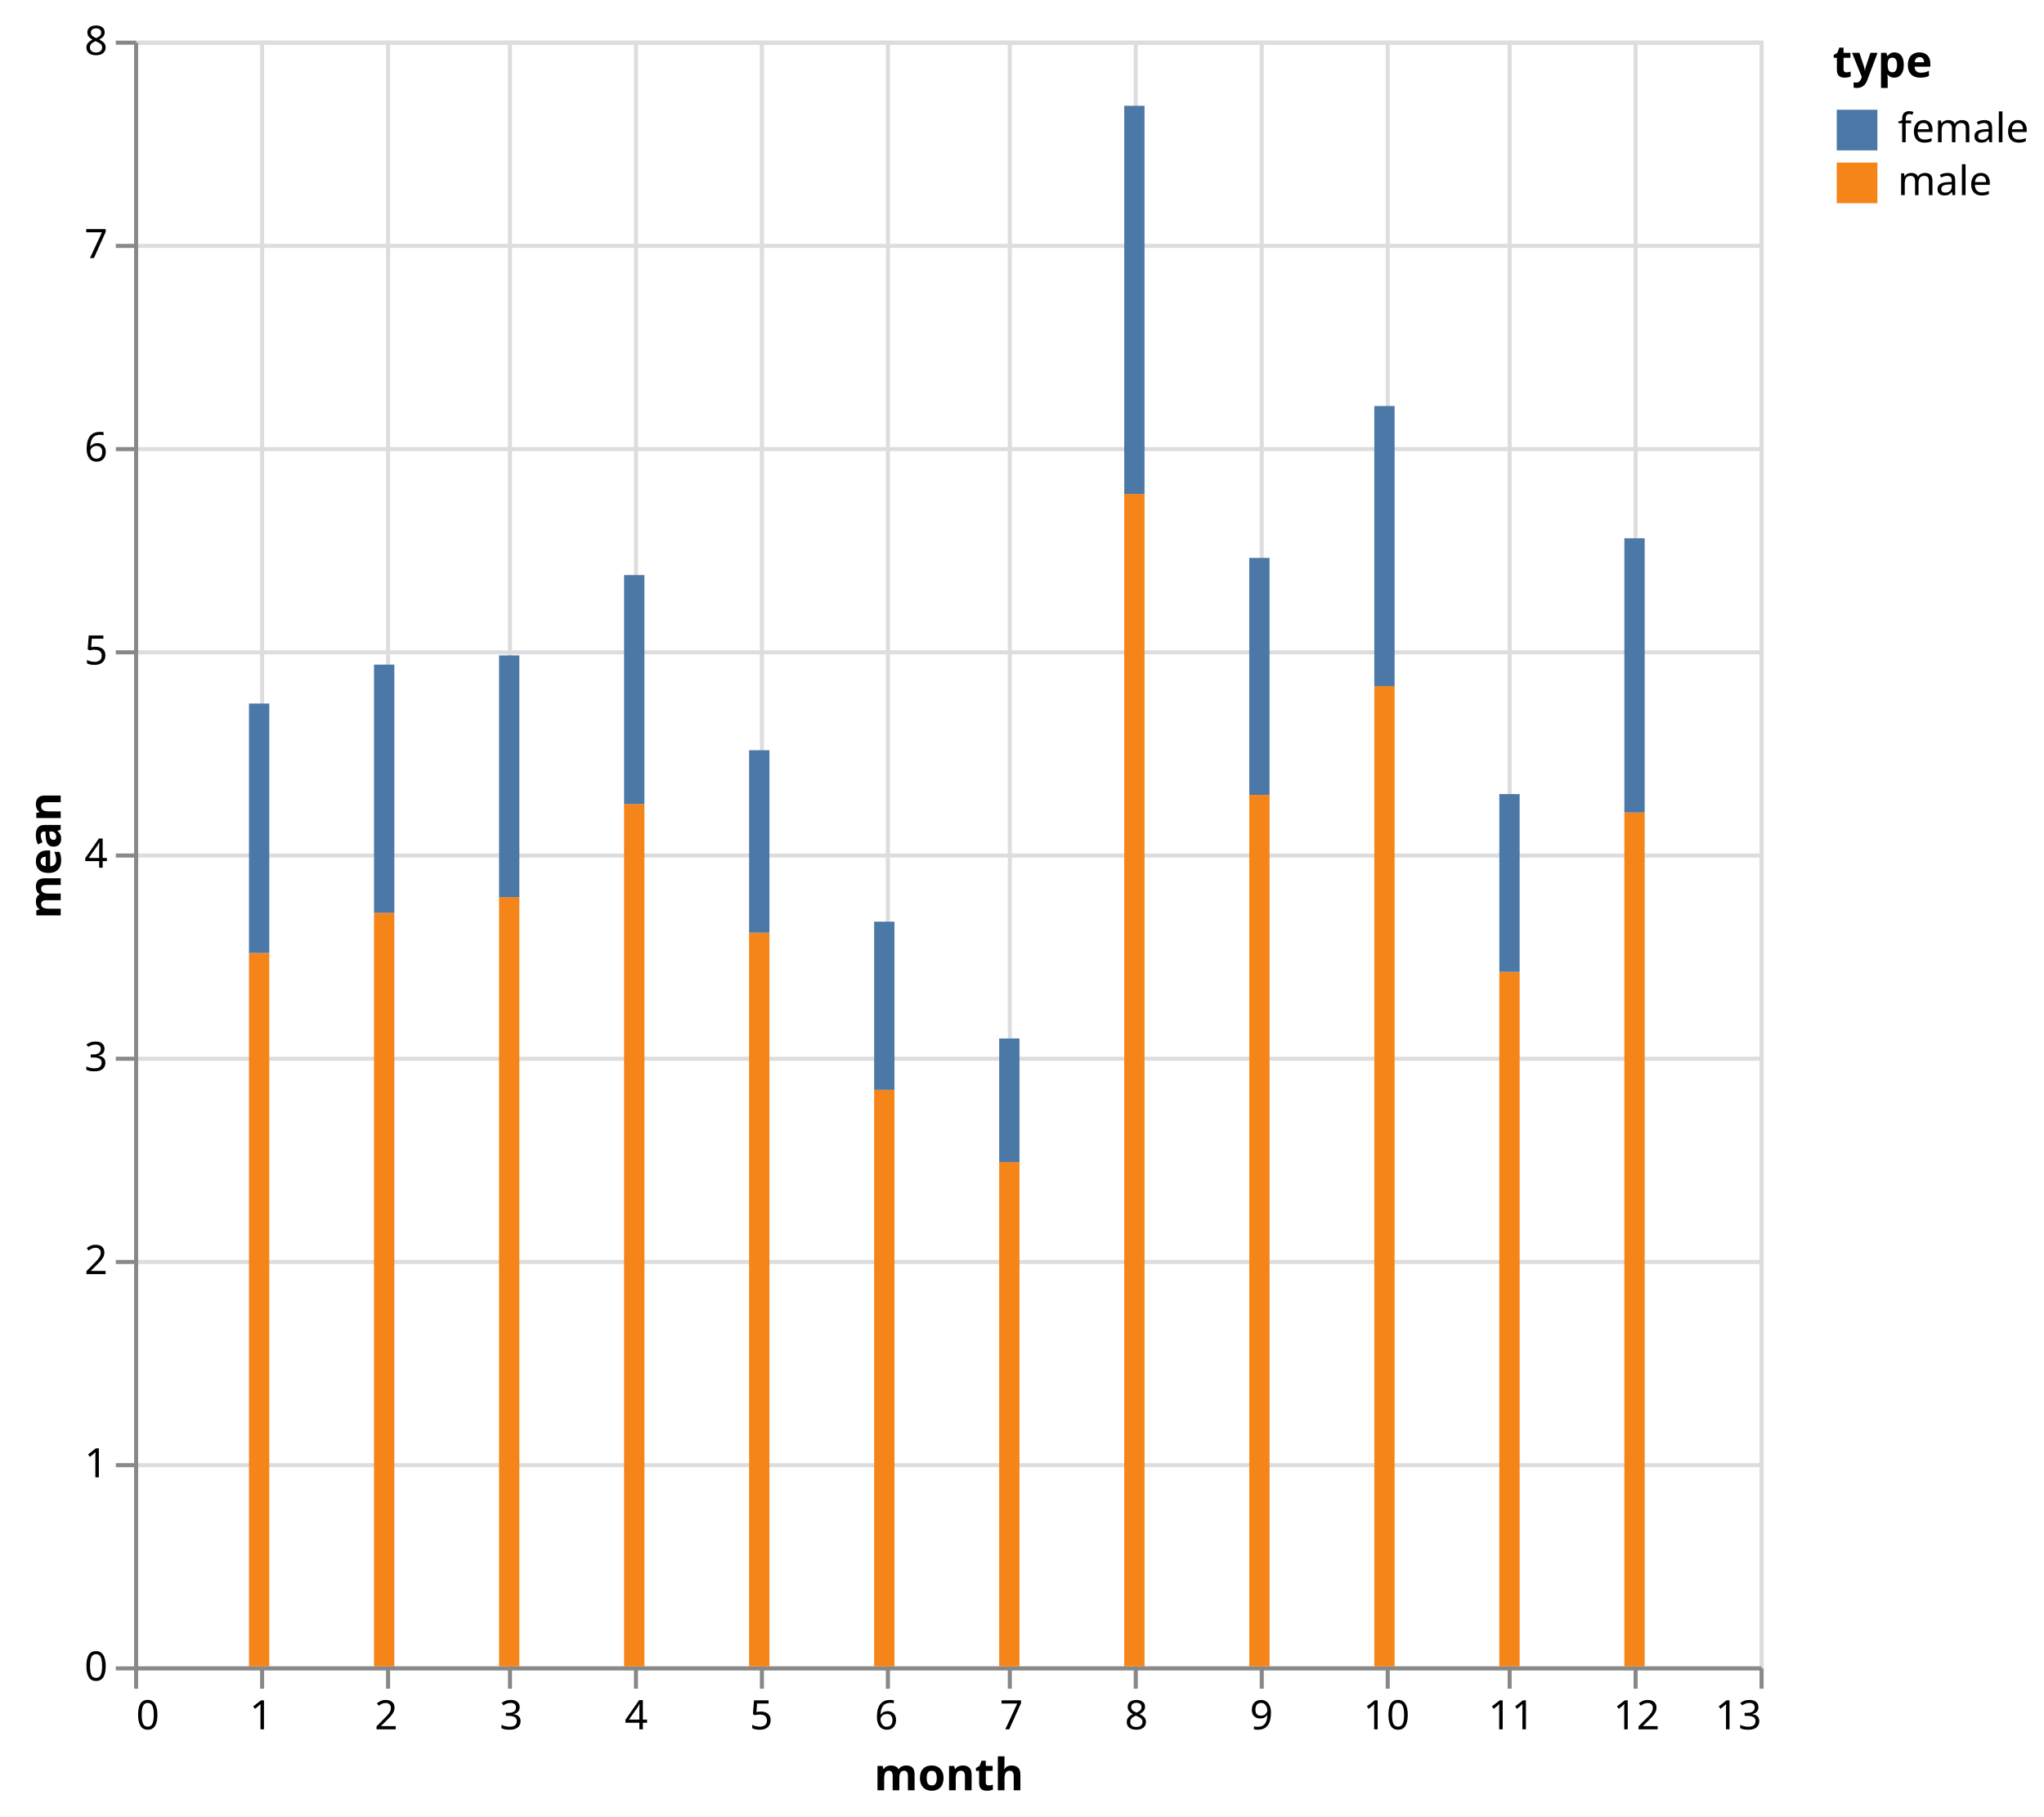
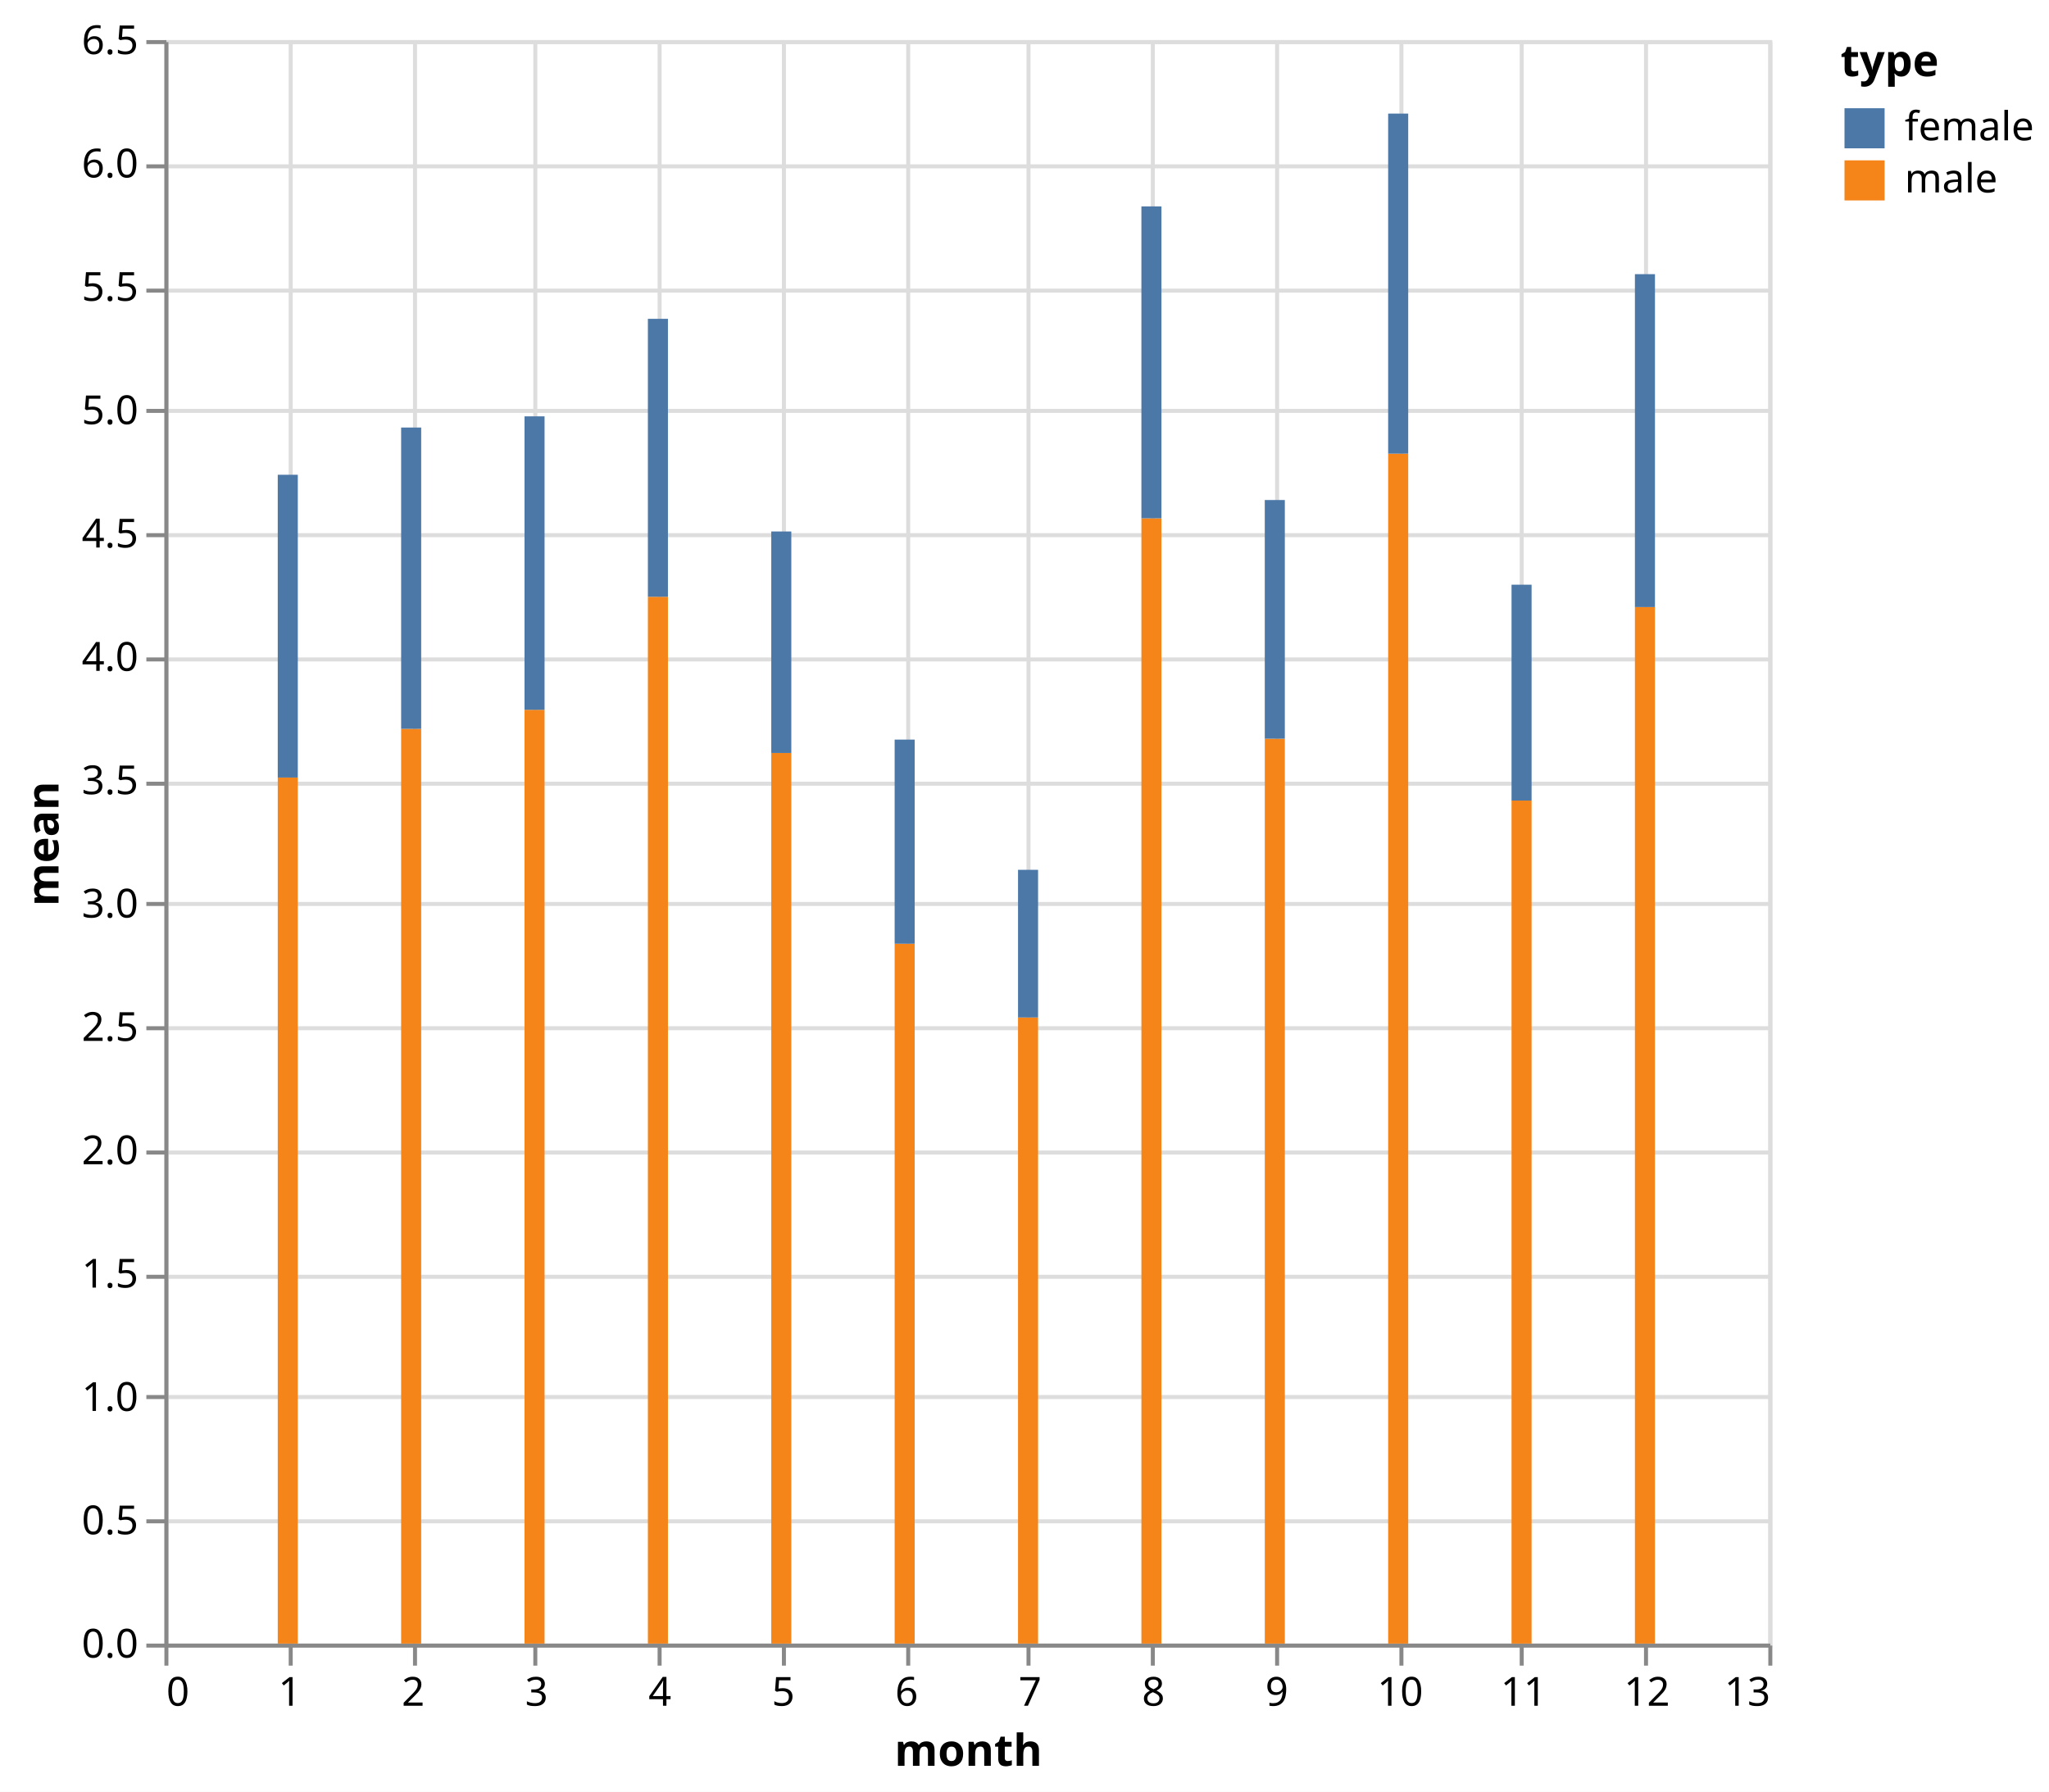
- <svg xmlns="http://www.w3.org/2000/svg" version="1.1" class="marks" width="503" height="447" viewBox="0 0 503 447">
-   <rect width="503" height="447" fill="white" />
-   <g fill="none" stroke-miterlimit="10" transform="translate(33,10)">
+ <svg xmlns="http://www.w3.org/2000/svg" version="1.1" class="marks" width="511" height="447" viewBox="0 0 511 447">
+   <rect width="511" height="447" fill="white" />
+   <g fill="none" stroke-miterlimit="10" transform="translate(41,10)">
    <g class="mark-group role-frame root" role="graphics-object" aria-roledescription="group mark container">
      <g transform="translate(0,0)">
        <path class="background" aria-hidden="true" d="M0.5,0.5h400v400h-400Z" stroke="#ddd" />
        <g>
          <g class="mark-group role-axis" aria-hidden="true">
            <g transform="translate(0.5,400.5)">
              <path class="background" aria-hidden="true" d="M0,0h0v0h0Z" pointer-events="none" />
              <g>
                <g class="mark-rule role-axis-grid" pointer-events="none">
                  <line transform="translate(0,-400)" x2="0" y2="400" stroke="#ddd" stroke-width="1" opacity="1" />
                  <line transform="translate(31,-400)" x2="0" y2="400" stroke="#ddd" stroke-width="1" opacity="1" />
                  <line transform="translate(62,-400)" x2="0" y2="400" stroke="#ddd" stroke-width="1" opacity="1" />
                  <line transform="translate(92,-400)" x2="0" y2="400" stroke="#ddd" stroke-width="1" opacity="1" />
                  <line transform="translate(123,-400)" x2="0" y2="400" stroke="#ddd" stroke-width="1" opacity="1" />
                  <line transform="translate(154,-400)" x2="0" y2="400" stroke="#ddd" stroke-width="1" opacity="1" />
                  <line transform="translate(185,-400)" x2="0" y2="400" stroke="#ddd" stroke-width="1" opacity="1" />
                  <line transform="translate(215,-400)" x2="0" y2="400" stroke="#ddd" stroke-width="1" opacity="1" />
                  <line transform="translate(246,-400)" x2="0" y2="400" stroke="#ddd" stroke-width="1" opacity="1" />
                  <line transform="translate(277,-400)" x2="0" y2="400" stroke="#ddd" stroke-width="1" opacity="1" />
                  <line transform="translate(308,-400)" x2="0" y2="400" stroke="#ddd" stroke-width="1" opacity="1" />
                  <line transform="translate(338,-400)" x2="0" y2="400" stroke="#ddd" stroke-width="1" opacity="1" />
                  <line transform="translate(369,-400)" x2="0" y2="400" stroke="#ddd" stroke-width="1" opacity="1" />
                  <line transform="translate(400,-400)" x2="0" y2="400" stroke="#ddd" stroke-width="1" opacity="1" />
                </g>
              </g>
              <path class="foreground" aria-hidden="true" d="" pointer-events="none" display="none" />
            </g>
          </g>
          <g class="mark-group role-axis" aria-hidden="true">
            <g transform="translate(0.5,0.5)">
              <path class="background" aria-hidden="true" d="M0,0h0v0h0Z" pointer-events="none" />
              <g>
                <g class="mark-rule role-axis-grid" pointer-events="none">
                  <line transform="translate(0,400)" x2="400" y2="0" stroke="#ddd" stroke-width="1" opacity="1" />
-                   <line transform="translate(0,350)" x2="400" y2="0" stroke="#ddd" stroke-width="1" opacity="1" />
-                   <line transform="translate(0,300)" x2="400" y2="0" stroke="#ddd" stroke-width="1" opacity="1" />
-                   <line transform="translate(0,250)" x2="400" y2="0" stroke="#ddd" stroke-width="1" opacity="1" />
-                   <line transform="translate(0,200)" x2="400" y2="0" stroke="#ddd" stroke-width="1" opacity="1" />
-                   <line transform="translate(0,150)" x2="400" y2="0" stroke="#ddd" stroke-width="1" opacity="1" />
-                   <line transform="translate(0,100)" x2="400" y2="0" stroke="#ddd" stroke-width="1" opacity="1" />
-                   <line transform="translate(0,50)" x2="400" y2="0" stroke="#ddd" stroke-width="1" opacity="1" />
+                   <line transform="translate(0,369)" x2="400" y2="0" stroke="#ddd" stroke-width="1" opacity="1" />
+                   <line transform="translate(0,338)" x2="400" y2="0" stroke="#ddd" stroke-width="1" opacity="1" />
+                   <line transform="translate(0,308)" x2="400" y2="0" stroke="#ddd" stroke-width="1" opacity="1" />
+                   <line transform="translate(0,277)" x2="400" y2="0" stroke="#ddd" stroke-width="1" opacity="1" />
+                   <line transform="translate(0,246)" x2="400" y2="0" stroke="#ddd" stroke-width="1" opacity="1" />
+                   <line transform="translate(0,215)" x2="400" y2="0" stroke="#ddd" stroke-width="1" opacity="1" />
+                   <line transform="translate(0,185)" x2="400" y2="0" stroke="#ddd" stroke-width="1" opacity="1" />
+                   <line transform="translate(0,154)" x2="400" y2="0" stroke="#ddd" stroke-width="1" opacity="1" />
+                   <line transform="translate(0,123)" x2="400" y2="0" stroke="#ddd" stroke-width="1" opacity="1" />
+                   <line transform="translate(0,92)" x2="400" y2="0" stroke="#ddd" stroke-width="1" opacity="1" />
+                   <line transform="translate(0,62)" x2="400" y2="0" stroke="#ddd" stroke-width="1" opacity="1" />
+                   <line transform="translate(0,31)" x2="400" y2="0" stroke="#ddd" stroke-width="1" opacity="1" />
                  <line transform="translate(0,0)" x2="400" y2="0" stroke="#ddd" stroke-width="1" opacity="1" />
                </g>
              </g>
              <path class="foreground" aria-hidden="true" d="" pointer-events="none" display="none" />
            </g>
          </g>
          <g class="mark-group role-axis" role="graphics-symbol" aria-roledescription="axis" aria-label="X-axis titled 'month' for a linear scale with values from 0 to 13">
            <g transform="translate(0.5,400.5)">
              <path class="background" aria-hidden="true" d="M0,0h0v0h0Z" pointer-events="none" />
              <g>
                <g class="mark-rule role-axis-tick" pointer-events="none">
                  <line transform="translate(0,0)" x2="0" y2="5" stroke="#888" stroke-width="1" opacity="1" />
                  <line transform="translate(31,0)" x2="0" y2="5" stroke="#888" stroke-width="1" opacity="1" />
                  <line transform="translate(62,0)" x2="0" y2="5" stroke="#888" stroke-width="1" opacity="1" />
                  <line transform="translate(92,0)" x2="0" y2="5" stroke="#888" stroke-width="1" opacity="1" />
                  <line transform="translate(123,0)" x2="0" y2="5" stroke="#888" stroke-width="1" opacity="1" />
                  <line transform="translate(154,0)" x2="0" y2="5" stroke="#888" stroke-width="1" opacity="1" />
                  <line transform="translate(185,0)" x2="0" y2="5" stroke="#888" stroke-width="1" opacity="1" />
                  <line transform="translate(215,0)" x2="0" y2="5" stroke="#888" stroke-width="1" opacity="1" />
                  <line transform="translate(246,0)" x2="0" y2="5" stroke="#888" stroke-width="1" opacity="1" />
                  <line transform="translate(277,0)" x2="0" y2="5" stroke="#888" stroke-width="1" opacity="1" />
                  <line transform="translate(308,0)" x2="0" y2="5" stroke="#888" stroke-width="1" opacity="1" />
                  <line transform="translate(338,0)" x2="0" y2="5" stroke="#888" stroke-width="1" opacity="1" />
                  <line transform="translate(369,0)" x2="0" y2="5" stroke="#888" stroke-width="1" opacity="1" />
                  <line transform="translate(400,0)" x2="0" y2="5" stroke="#888" stroke-width="1" opacity="1" />
                </g>
                <g class="mark-text role-axis-label" pointer-events="none">
                  <text text-anchor="start" transform="translate(0,15)" font-family="sans-serif" font-size="10px" fill="#000" opacity="1">0</text>
                  <text text-anchor="middle" transform="translate(30.76923,15)" font-family="sans-serif" font-size="10px" fill="#000" opacity="1">1</text>
                  <text text-anchor="middle" transform="translate(61.53846,15)" font-family="sans-serif" font-size="10px" fill="#000" opacity="1">2</text>
                  <text text-anchor="middle" transform="translate(92.30769,15)" font-family="sans-serif" font-size="10px" fill="#000" opacity="1">3</text>
                  <text text-anchor="middle" transform="translate(123.0769,15)" font-family="sans-serif" font-size="10px" fill="#000" opacity="1">4</text>
                  <text text-anchor="middle" transform="translate(153.8462,15)" font-family="sans-serif" font-size="10px" fill="#000" opacity="1">5</text>
                  <text text-anchor="middle" transform="translate(184.6154,15)" font-family="sans-serif" font-size="10px" fill="#000" opacity="1">6</text>
                  <text text-anchor="middle" transform="translate(215.3846,15)" font-family="sans-serif" font-size="10px" fill="#000" opacity="1">7</text>
                  <text text-anchor="middle" transform="translate(246.1538,15)" font-family="sans-serif" font-size="10px" fill="#000" opacity="1">8</text>
                  <text text-anchor="middle" transform="translate(276.9231,15)" font-family="sans-serif" font-size="10px" fill="#000" opacity="1">9</text>
                  <text text-anchor="middle" transform="translate(307.6923,15)" font-family="sans-serif" font-size="10px" fill="#000" opacity="1">10</text>
                  <text text-anchor="middle" transform="translate(338.4615,15)" font-family="sans-serif" font-size="10px" fill="#000" opacity="1">11</text>
                  <text text-anchor="middle" transform="translate(369.2308,15)" font-family="sans-serif" font-size="10px" fill="#000" opacity="1">12</text>
                  <text text-anchor="end" transform="translate(400,15)" font-family="sans-serif" font-size="10px" fill="#000" opacity="1">13</text>
                </g>
                <g class="mark-rule role-axis-domain" pointer-events="none">
                  <line transform="translate(0,0)" x2="400" y2="0" stroke="#888" stroke-width="1" opacity="1" />
                </g>
                <g class="mark-text role-axis-title" pointer-events="none">
                  <text text-anchor="middle" transform="translate(200,30)" font-family="sans-serif" font-size="11px" font-weight="bold" fill="#000" opacity="1">month</text>
                </g>
              </g>
              <path class="foreground" aria-hidden="true" d="" pointer-events="none" display="none" />
            </g>
          </g>
-           <g class="mark-group role-axis" role="graphics-symbol" aria-roledescription="axis" aria-label="Y-axis titled 'mean' for a linear scale with values from 0 to 8">
+           <g class="mark-group role-axis" role="graphics-symbol" aria-roledescription="axis" aria-label="Y-axis titled 'mean' for a linear scale with values from 0 to 7">
            <g transform="translate(0.5,0.5)">
              <path class="background" aria-hidden="true" d="M0,0h0v0h0Z" pointer-events="none" />
              <g>
                <g class="mark-rule role-axis-tick" pointer-events="none">
                  <line transform="translate(0,400)" x2="-5" y2="0" stroke="#888" stroke-width="1" opacity="1" />
-                   <line transform="translate(0,350)" x2="-5" y2="0" stroke="#888" stroke-width="1" opacity="1" />
-                   <line transform="translate(0,300)" x2="-5" y2="0" stroke="#888" stroke-width="1" opacity="1" />
-                   <line transform="translate(0,250)" x2="-5" y2="0" stroke="#888" stroke-width="1" opacity="1" />
-                   <line transform="translate(0,200)" x2="-5" y2="0" stroke="#888" stroke-width="1" opacity="1" />
-                   <line transform="translate(0,150)" x2="-5" y2="0" stroke="#888" stroke-width="1" opacity="1" />
-                   <line transform="translate(0,100)" x2="-5" y2="0" stroke="#888" stroke-width="1" opacity="1" />
-                   <line transform="translate(0,50)" x2="-5" y2="0" stroke="#888" stroke-width="1" opacity="1" />
+                   <line transform="translate(0,369)" x2="-5" y2="0" stroke="#888" stroke-width="1" opacity="1" />
+                   <line transform="translate(0,338)" x2="-5" y2="0" stroke="#888" stroke-width="1" opacity="1" />
+                   <line transform="translate(0,308)" x2="-5" y2="0" stroke="#888" stroke-width="1" opacity="1" />
+                   <line transform="translate(0,277)" x2="-5" y2="0" stroke="#888" stroke-width="1" opacity="1" />
+                   <line transform="translate(0,246)" x2="-5" y2="0" stroke="#888" stroke-width="1" opacity="1" />
+                   <line transform="translate(0,215)" x2="-5" y2="0" stroke="#888" stroke-width="1" opacity="1" />
+                   <line transform="translate(0,185)" x2="-5" y2="0" stroke="#888" stroke-width="1" opacity="1" />
+                   <line transform="translate(0,154)" x2="-5" y2="0" stroke="#888" stroke-width="1" opacity="1" />
+                   <line transform="translate(0,123)" x2="-5" y2="0" stroke="#888" stroke-width="1" opacity="1" />
+                   <line transform="translate(0,92)" x2="-5" y2="0" stroke="#888" stroke-width="1" opacity="1" />
+                   <line transform="translate(0,62)" x2="-5" y2="0" stroke="#888" stroke-width="1" opacity="1" />
+                   <line transform="translate(0,31)" x2="-5" y2="0" stroke="#888" stroke-width="1" opacity="1" />
                  <line transform="translate(0,0)" x2="-5" y2="0" stroke="#888" stroke-width="1" opacity="1" />
                </g>
                <g class="mark-text role-axis-label" pointer-events="none">
-                   <text text-anchor="end" transform="translate(-7,403)" font-family="sans-serif" font-size="10px" fill="#000" opacity="1">0</text>
-                   <text text-anchor="end" transform="translate(-7,353)" font-family="sans-serif" font-size="10px" fill="#000" opacity="1">1</text>
-                   <text text-anchor="end" transform="translate(-7,303)" font-family="sans-serif" font-size="10px" fill="#000" opacity="1">2</text>
-                   <text text-anchor="end" transform="translate(-7,253)" font-family="sans-serif" font-size="10px" fill="#000" opacity="1">3</text>
-                   <text text-anchor="end" transform="translate(-7,203)" font-family="sans-serif" font-size="10px" fill="#000" opacity="1">4</text>
-                   <text text-anchor="end" transform="translate(-7,153)" font-family="sans-serif" font-size="10px" fill="#000" opacity="1">5</text>
-                   <text text-anchor="end" transform="translate(-7,103)" font-family="sans-serif" font-size="10px" fill="#000" opacity="1">6</text>
-                   <text text-anchor="end" transform="translate(-7,53)" font-family="sans-serif" font-size="10px" fill="#000" opacity="1">7</text>
-                   <text text-anchor="end" transform="translate(-7,3)" font-family="sans-serif" font-size="10px" fill="#000" opacity="1">8</text>
+                   <text text-anchor="end" transform="translate(-7,403)" font-family="sans-serif" font-size="10px" fill="#000" opacity="1">0.0</text>
+                   <text text-anchor="end" transform="translate(-7,372.2308)" font-family="sans-serif" font-size="10px" fill="#000" opacity="1">0.5</text>
+                   <text text-anchor="end" transform="translate(-7,341.4615)" font-family="sans-serif" font-size="10px" fill="#000" opacity="1">1.0</text>
+                   <text text-anchor="end" transform="translate(-7,310.6923)" font-family="sans-serif" font-size="10px" fill="#000" opacity="1">1.5</text>
+                   <text text-anchor="end" transform="translate(-7,279.9231)" font-family="sans-serif" font-size="10px" fill="#000" opacity="1">2.0</text>
+                   <text text-anchor="end" transform="translate(-7,249.1538)" font-family="sans-serif" font-size="10px" fill="#000" opacity="1">2.5</text>
+                   <text text-anchor="end" transform="translate(-7,218.3846)" font-family="sans-serif" font-size="10px" fill="#000" opacity="1">3.0</text>
+                   <text text-anchor="end" transform="translate(-7,187.6154)" font-family="sans-serif" font-size="10px" fill="#000" opacity="1">3.5</text>
+                   <text text-anchor="end" transform="translate(-7,156.8462)" font-family="sans-serif" font-size="10px" fill="#000" opacity="1">4.0</text>
+                   <text text-anchor="end" transform="translate(-7,126.0769)" font-family="sans-serif" font-size="10px" fill="#000" opacity="1">4.5</text>
+                   <text text-anchor="end" transform="translate(-7,95.30769)" font-family="sans-serif" font-size="10px" fill="#000" opacity="1">5.0</text>
+                   <text text-anchor="end" transform="translate(-7,64.53846)" font-family="sans-serif" font-size="10px" fill="#000" opacity="1">5.5</text>
+                   <text text-anchor="end" transform="translate(-7,33.76923)" font-family="sans-serif" font-size="10px" fill="#000" opacity="1">6.0</text>
+                   <text text-anchor="end" transform="translate(-7,3)" font-family="sans-serif" font-size="10px" fill="#000" opacity="1">6.5</text>
                </g>
                <g class="mark-rule role-axis-domain" pointer-events="none">
                  <line transform="translate(0,400)" x2="0" y2="-400" stroke="#888" stroke-width="1" opacity="1" />
                </g>
                <g class="mark-text role-axis-title" pointer-events="none">
-                   <text text-anchor="middle" transform="translate(-16.56152,200) rotate(-90) translate(0,-2)" font-family="sans-serif" font-size="11px" font-weight="bold" fill="#000" opacity="1">mean</text>
+                   <text text-anchor="middle" transform="translate(-24.90137,200) rotate(-90) translate(0,-2)" font-family="sans-serif" font-size="11px" font-weight="bold" fill="#000" opacity="1">mean</text>
                </g>
              </g>
              <path class="foreground" aria-hidden="true" d="" pointer-events="none" display="none" />
            </g>
          </g>
          <g class="mark-rect role-mark marks" role="graphics-object" aria-roledescription="rect mark container">
-             <path aria-label="month: 1; mean: 3.5105973025; type: male" role="graphics-symbol" aria-roledescription="bar" d="M28.269,224.47h5v175.53h-5Z" fill="#f58518" />
-             <path aria-label="month: 2; mean: 3.70802919708; type: male" role="graphics-symbol" aria-roledescription="bar" d="M59.038,214.599h5v185.401h-5Z" fill="#f58518" />
-             <path aria-label="month: 3; mean: 3.78514588859; type: male" role="graphics-symbol" aria-roledescription="bar" d="M89.808,210.743h5v189.257h-5Z" fill="#f58518" />
-             <path aria-label="month: 4; mean: 4.24335378323; type: male" role="graphics-symbol" aria-roledescription="bar" d="M120.577,187.832h5v212.168h-5Z" fill="#f58518" />
-             <path aria-label="month: 5; mean: 3.6102117061; type: male" role="graphics-symbol" aria-roledescription="bar" d="M151.346,219.489h5v180.511h-5Z" fill="#f58518" />
-             <path aria-label="month: 6; mean: 2.83692722372; type: male" role="graphics-symbol" aria-roledescription="bar" d="M182.115,258.154h5v141.846h-5Z" fill="#f58518" />
-             <path aria-label="month: 7; mean: 2.48148148148; type: male" role="graphics-symbol" aria-roledescription="bar" d="M212.885,275.926h5v124.074h-5Z" fill="#f58518" />
-             <path aria-label="month: 8; mean: 5.76923076923; type: male" role="graphics-symbol" aria-roledescription="bar" d="M243.654,111.538h5v288.462h-5Z" fill="#f58518" />
-             <path aria-label="month: 9; mean: 4.28831168831; type: male" role="graphics-symbol" aria-roledescription="bar" d="M274.423,185.584h5v214.416h-5Z" fill="#f58518" />
-             <path aria-label="month: 10; mean: 4.82352941176; type: male" role="graphics-symbol" aria-roledescription="bar" d="M305.192,158.824h5v241.176h-5Z" fill="#f58518" />
-             <path aria-label="month: 11; mean: 3.41733870968; type: male" role="graphics-symbol" aria-roledescription="bar" d="M335.962,229.133h5v170.867h-5Z" fill="#f58518" />
-             <path aria-label="month: 12; mean: 4.20170454545; type: male" role="graphics-symbol" aria-roledescription="bar" d="M366.731,189.915h5v210.085h-5Z" fill="#f58518" />
-             <path aria-label="month: 1; mean: 1.22736030829; type: female" role="graphics-symbol" aria-roledescription="bar" d="M28.269,163.102h5v61.368h-5Z" fill="#4c78a8" />
-             <path aria-label="month: 2; mean: 1.22141119221; type: female" role="graphics-symbol" aria-roledescription="bar" d="M59.038,153.528h5v61.071h-5Z" fill="#4c78a8" />
-             <path aria-label="month: 3; mean: 1.18965517241; type: female" role="graphics-symbol" aria-roledescription="bar" d="M89.808,151.26h5v59.483h-5Z" fill="#4c78a8" />
-             <path aria-label="month: 4; mean: 1.12678936605; type: female" role="graphics-symbol" aria-roledescription="bar" d="M120.577,131.493h5v56.339h-5Z" fill="#4c78a8" />
-             <path aria-label="month: 5; mean: 0.897882938979; type: female" role="graphics-symbol" aria-roledescription="bar" d="M151.346,174.595h5v44.894h-5Z" fill="#4c78a8" />
-             <path aria-label="month: 6; mean: 0.827493261456; type: female" role="graphics-symbol" aria-roledescription="bar" d="M182.115,216.779h5v41.375h-5Z" fill="#4c78a8" />
-             <path aria-label="month: 7; mean: 0.608262108262; type: female" role="graphics-symbol" aria-roledescription="bar" d="M212.885,245.513h5v30.413h-5Z" fill="#4c78a8" />
-             <path aria-label="month: 8; mean: 1.91025641026; type: female" role="graphics-symbol" aria-roledescription="bar" d="M243.654,16.026h5v95.513h-5Z" fill="#4c78a8" />
-             <path aria-label="month: 9; mean: 1.16623376623; type: female" role="graphics-symbol" aria-roledescription="bar" d="M274.423,127.273h5v58.312h-5Z" fill="#4c78a8" />
-             <path aria-label="month: 10; mean: 1.37851662404; type: female" role="graphics-symbol" aria-roledescription="bar" d="M305.192,89.898h5v68.926h-5Z" fill="#4c78a8" />
-             <path aria-label="month: 11; mean: 0.875; type: female" role="graphics-symbol" aria-roledescription="bar" d="M335.962,185.383h5v43.75h-5Z" fill="#4c78a8" />
-             <path aria-label="month: 12; mean: 1.34943181818; type: female" role="graphics-symbol" aria-roledescription="bar" d="M366.731,122.443h5v67.472h-5Z" fill="#4c78a8" />
+             <path aria-label="month: 1; mean: 3.5105973025; type: male" role="graphics-symbol" aria-roledescription="bar" d="M28.269,183.963h5v216.037h-5Z" fill="#f58518" />
+             <path aria-label="month: 2; mean: 3.70802919708; type: male" role="graphics-symbol" aria-roledescription="bar" d="M59.038,171.814h5v228.186h-5Z" fill="#f58518" />
+             <path aria-label="month: 3; mean: 3.78514588859; type: male" role="graphics-symbol" aria-roledescription="bar" d="M89.808,167.068h5v232.932h-5Z" fill="#f58518" />
+             <path aria-label="month: 4; mean: 4.24335378323; type: male" role="graphics-symbol" aria-roledescription="bar" d="M120.577,138.871h5v261.129h-5Z" fill="#f58518" />
+             <path aria-label="month: 5; mean: 3.6102117061; type: male" role="graphics-symbol" aria-roledescription="bar" d="M151.346,177.833h5v222.167h-5Z" fill="#f58518" />
+             <path aria-label="month: 6; mean: 2.83692722372; type: male" role="graphics-symbol" aria-roledescription="bar" d="M182.115,225.42h5v174.58h-5Z" fill="#f58518" />
+             <path aria-label="month: 7; mean: 2.53800475059; type: male" role="graphics-symbol" aria-roledescription="bar" d="M212.885,243.815h5v156.185h-5Z" fill="#f58518" />
+             <path aria-label="month: 8; mean: 4.56147540984; type: male" role="graphics-symbol" aria-roledescription="bar" d="M243.654,119.294h5v280.706h-5Z" fill="#f58518" />
+             <path aria-label="month: 9; mean: 3.66801619433; type: male" role="graphics-symbol" aria-roledescription="bar" d="M274.423,174.276h5v225.724h-5Z" fill="#f58518" />
+             <path aria-label="month: 10; mean: 4.82352941176; type: male" role="graphics-symbol" aria-roledescription="bar" d="M305.192,103.167h5v296.833h-5Z" fill="#f58518" />
+             <path aria-label="month: 11; mean: 3.41733870968; type: male" role="graphics-symbol" aria-roledescription="bar" d="M335.962,189.702h5v210.298h-5Z" fill="#f58518" />
+             <path aria-label="month: 12; mean: 4.20170454545; type: male" role="graphics-symbol" aria-roledescription="bar" d="M366.731,141.434h5v258.566h-5Z" fill="#f58518" />
+             <path aria-label="month: 1; mean: 1.22736030829; type: female" role="graphics-symbol" aria-roledescription="bar" d="M28.269,108.433h5v75.53h-5Z" fill="#4c78a8" />
+             <path aria-label="month: 2; mean: 1.22141119221; type: female" role="graphics-symbol" aria-roledescription="bar" d="M59.038,96.65h5v75.164h-5Z" fill="#4c78a8" />
+             <path aria-label="month: 3; mean: 1.18965517241; type: female" role="graphics-symbol" aria-roledescription="bar" d="M89.808,93.858h5v73.21h-5Z" fill="#4c78a8" />
+             <path aria-label="month: 4; mean: 1.12678936605; type: female" role="graphics-symbol" aria-roledescription="bar" d="M120.577,69.53h5v69.341h-5Z" fill="#4c78a8" />
+             <path aria-label="month: 5; mean: 0.897882938979; type: female" role="graphics-symbol" aria-roledescription="bar" d="M151.346,122.579h5v55.254h-5Z" fill="#4c78a8" />
+             <path aria-label="month: 6; mean: 0.827493261456; type: female" role="graphics-symbol" aria-roledescription="bar" d="M182.115,174.497h5v50.923h-5Z" fill="#4c78a8" />
+             <path aria-label="month: 7; mean: 0.598574821853; type: female" role="graphics-symbol" aria-roledescription="bar" d="M212.885,206.98h5v36.835h-5Z" fill="#4c78a8" />
+             <path aria-label="month: 8; mean: 1.2643442623; type: female" role="graphics-symbol" aria-roledescription="bar" d="M243.654,41.488h5v77.806h-5Z" fill="#4c78a8" />
+             <path aria-label="month: 9; mean: 0.967611336032; type: female" role="graphics-symbol" aria-roledescription="bar" d="M274.423,114.731h5v59.545h-5Z" fill="#4c78a8" />
+             <path aria-label="month: 10; mean: 1.37851662404; type: female" role="graphics-symbol" aria-roledescription="bar" d="M305.192,18.336h5v84.832h-5Z" fill="#4c78a8" />
+             <path aria-label="month: 11; mean: 0.875; type: female" role="graphics-symbol" aria-roledescription="bar" d="M335.962,135.856h5v53.846h-5Z" fill="#4c78a8" />
+             <path aria-label="month: 12; mean: 1.34943181818; type: female" role="graphics-symbol" aria-roledescription="bar" d="M366.731,58.392h5v83.042h-5Z" fill="#4c78a8" />
          </g>
          <g class="mark-group role-legend" role="graphics-symbol" aria-roledescription="legend" aria-label="Symbol legend titled 'type' for fill color with 2 values: female, male">
            <g transform="translate(418,0)">
              <path class="background" aria-hidden="true" d="M0,0h47v40h-47Z" pointer-events="none" />
              <g>
                <g class="mark-group role-legend-entry">
                  <g transform="translate(0,16)">
                    <path class="background" aria-hidden="true" d="M0,0h0v0h0Z" pointer-events="none" />
                    <g>
                      <g class="mark-group role-scope" role="graphics-object" aria-roledescription="group mark container">
                        <g transform="translate(0,0)">
                          <path class="background" aria-hidden="true" d="M0,0h46.015v11h-46.015Z" pointer-events="none" opacity="1" />
                          <g>
                            <g class="mark-symbol role-legend-symbol" pointer-events="none">
                              <path transform="translate(6,6)" d="M-5,-5h10v10h-10Z" fill="#4c78a8" stroke-width="1.5" opacity="1" />
                            </g>
                            <g class="mark-text role-legend-label" pointer-events="none">
                              <text text-anchor="start" transform="translate(16,9)" font-family="sans-serif" font-size="10px" fill="#000" opacity="1">female</text>
                            </g>
                          </g>
                          <path class="foreground" aria-hidden="true" d="" pointer-events="none" display="none" />
                        </g>
                        <g transform="translate(0,13)">
                          <path class="background" aria-hidden="true" d="M0,0h46.015v11h-46.015Z" pointer-events="none" opacity="1" />
                          <g>
                            <g class="mark-symbol role-legend-symbol" pointer-events="none">
                              <path transform="translate(6,6)" d="M-5,-5h10v10h-10Z" fill="#f58518" stroke-width="1.5" opacity="1" />
                            </g>
                            <g class="mark-text role-legend-label" pointer-events="none">
                              <text text-anchor="start" transform="translate(16,9)" font-family="sans-serif" font-size="10px" fill="#000" opacity="1">male</text>
                            </g>
                          </g>
                          <path class="foreground" aria-hidden="true" d="" pointer-events="none" display="none" />
                        </g>
                      </g>
                    </g>
                    <path class="foreground" aria-hidden="true" d="" pointer-events="none" display="none" />
                  </g>
                </g>
                <g class="mark-text role-legend-title" pointer-events="none">
                  <text text-anchor="start" transform="translate(0,9)" font-family="sans-serif" font-size="11px" font-weight="bold" fill="#000" opacity="1">type</text>
                </g>
              </g>
              <path class="foreground" aria-hidden="true" d="" pointer-events="none" display="none" />
            </g>
          </g>
        </g>
        <path class="foreground" aria-hidden="true" d="" display="none" />
      </g>
    </g>
  </g>
</svg>
